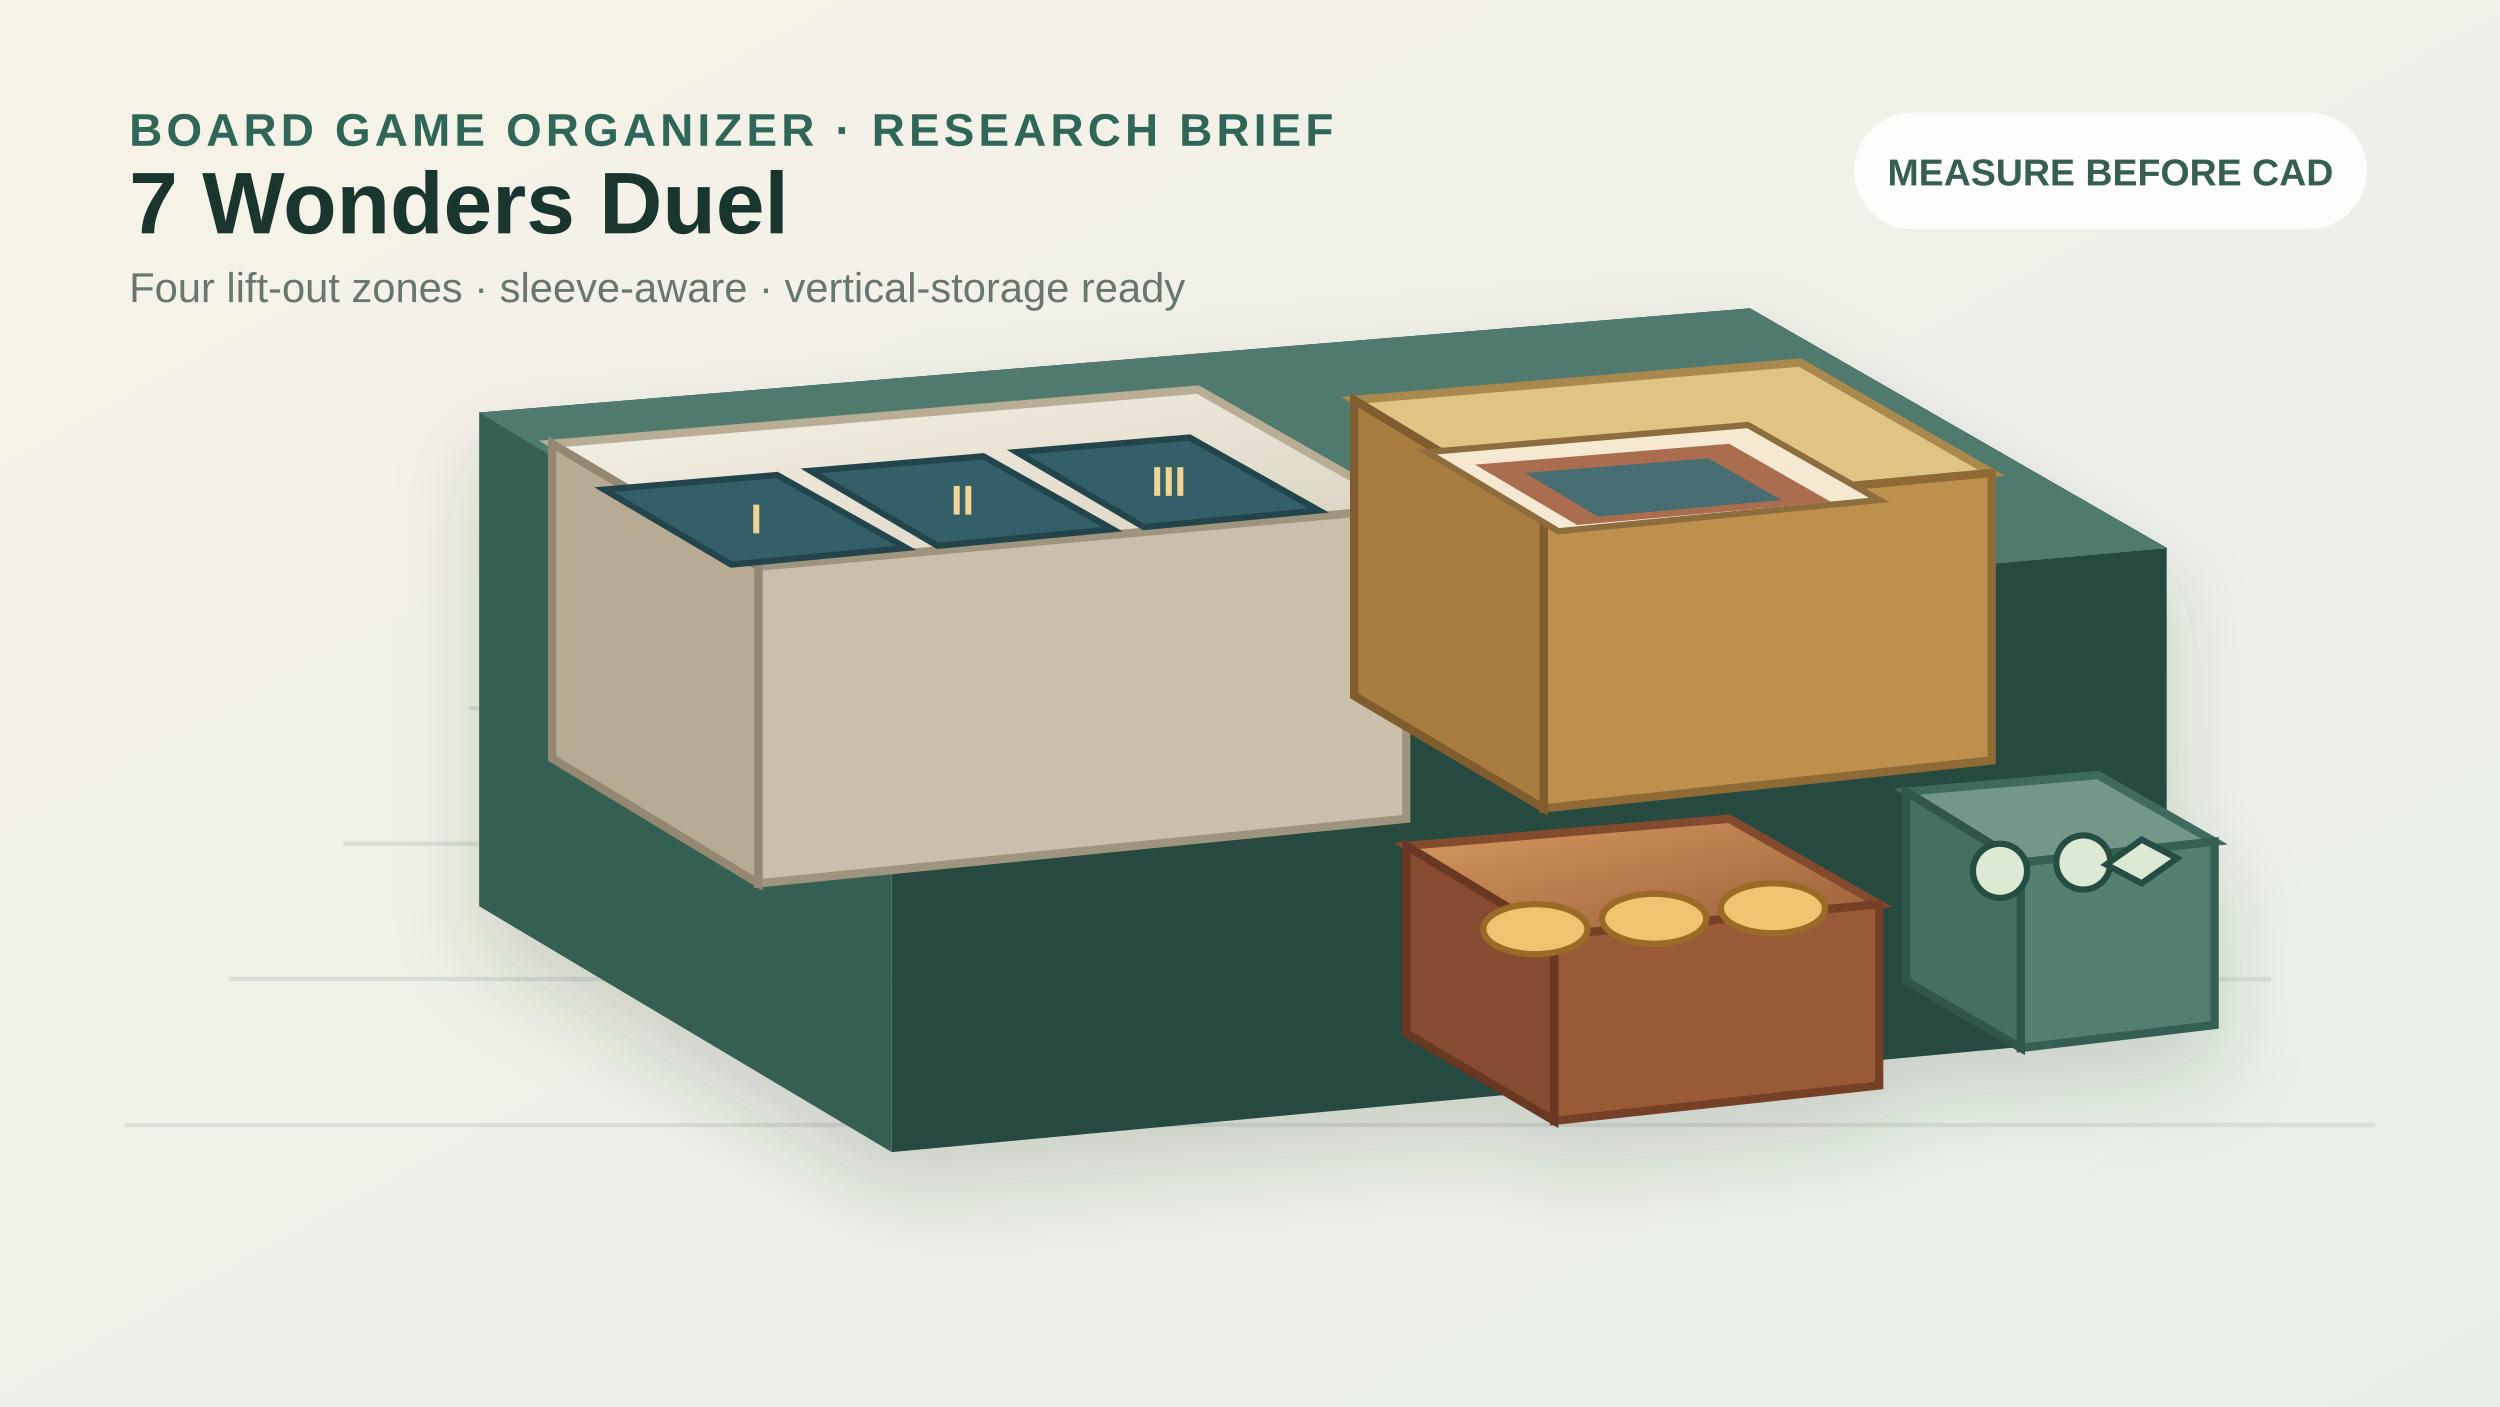
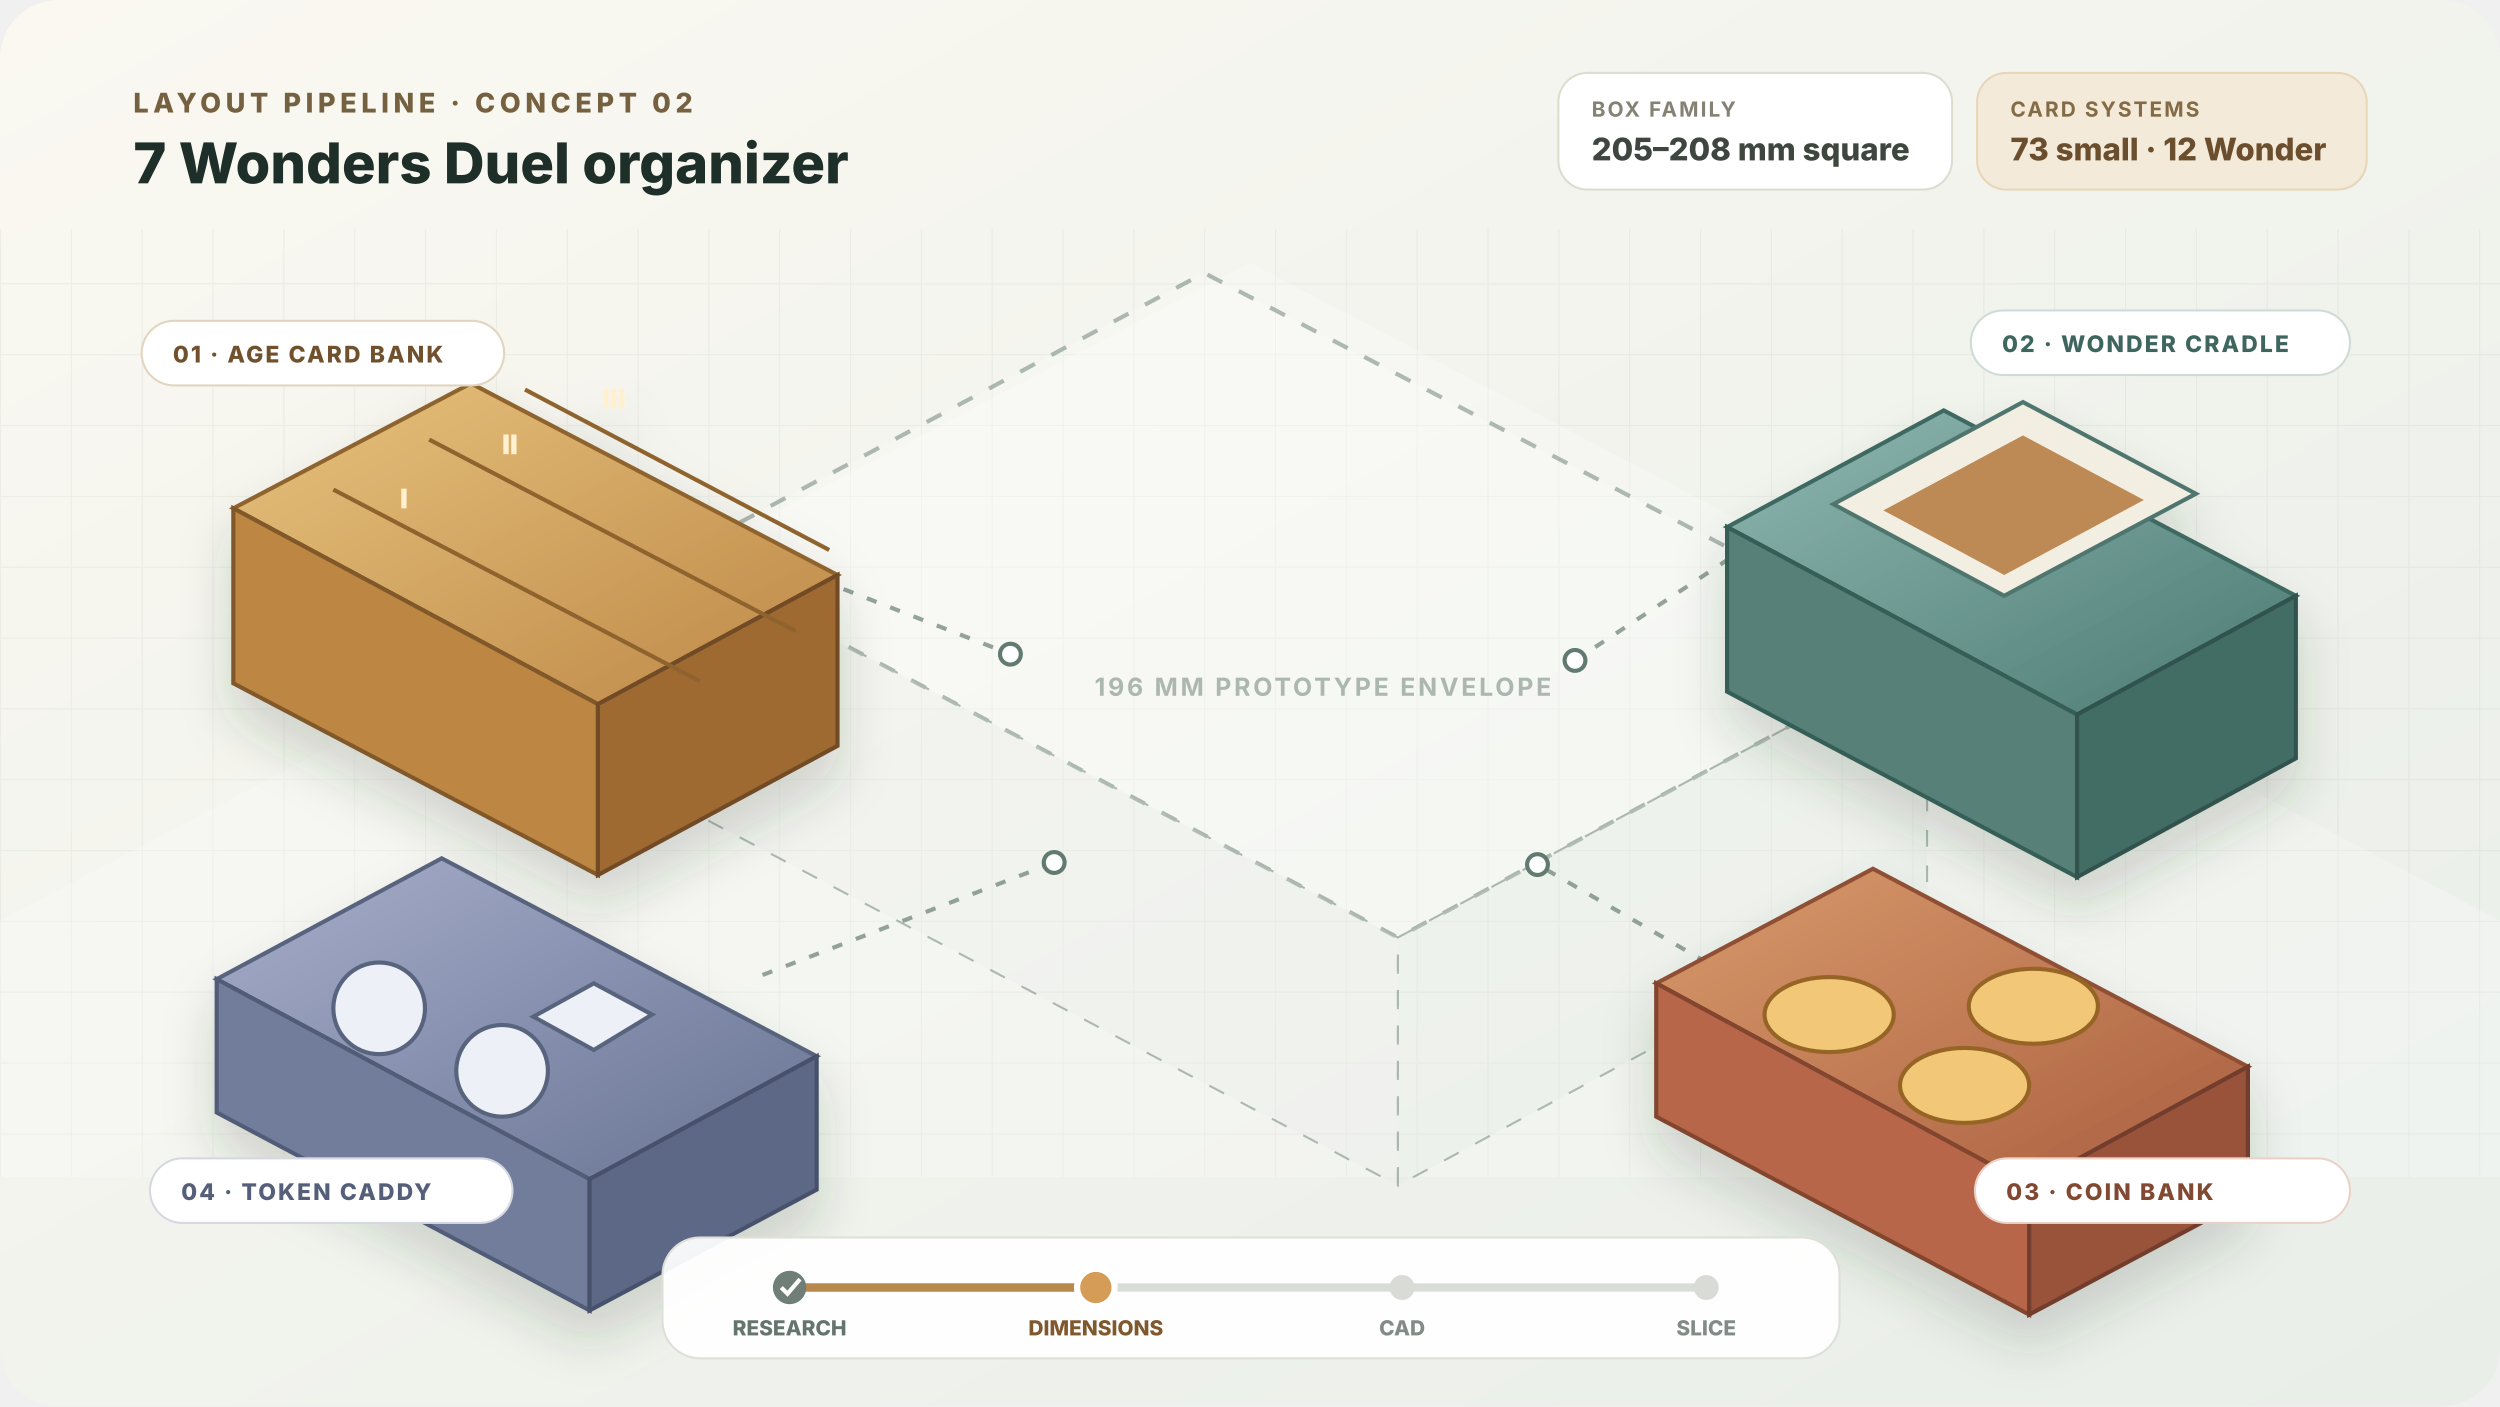
- <svg xmlns="http://www.w3.org/2000/svg" viewBox="0 0 1200 675" role="img" aria-labelledby="title desc">
+ <svg xmlns="http://www.w3.org/2000/svg" width="1200" height="675" viewBox="0 0 1200 675" role="img" aria-labelledby="title desc">
  <defs>
    <linearGradient id="bg" x1="0" y1="0" x2="1" y2="1">
-       <stop stop-color="#f7f2e8" />
-       <stop offset="1" stop-color="#e8efe9" />
+       <stop stop-color="#faf8f1" />
+       <stop offset="1" stop-color="#e9eee9" />
    </linearGradient>
-     <linearGradient id="bronze" x1="0" y1="0" x2="1" y2="1">
-       <stop stop-color="#d69a62" />
-       <stop offset="1" stop-color="#9a5d38" />
+     <linearGradient id="age" x1="0" y1="0" x2="1" y2="1">
+       <stop stop-color="#e7c37e" />
+       <stop offset="1" stop-color="#bd8746" />
    </linearGradient>
-     <linearGradient id="stone" x1="0" y1="0" x2="1" y2="1">
-       <stop stop-color="#f7f3e8" />
-       <stop offset="1" stop-color="#d7d0bf" />
+     <linearGradient id="wonder" x1="0" y1="0" x2="1" y2="1">
+       <stop stop-color="#8eb7b0" />
+       <stop offset="1" stop-color="#4c7b73" />
    </linearGradient>
-     <filter id="shadow" x="-30%" y="-30%" width="160%" height="180%">
-       <feDropShadow dx="0" dy="20" stdDeviation="20" flood-color="#243a34" flood-opacity=".18" />
+     <linearGradient id="coin" x1="0" y1="0" x2="1" y2="1">
+       <stop stop-color="#d99a6c" />
+       <stop offset="1" stop-color="#a95e3f" />
+     </linearGradient>
+     <linearGradient id="token" x1="0" y1="0" x2="1" y2="1">
+       <stop stop-color="#a7aecb" />
+       <stop offset="1" stop-color="#687493" />
+     </linearGradient>
+     <filter id="shadow" x="-40%" y="-40%" width="180%" height="210%">
+       <feDropShadow dx="0" dy="14" stdDeviation="12" flood-color="#253b35" flood-opacity=".18" />
    </filter>
+     <pattern id="grid" width="34" height="34" patternUnits="userSpaceOnUse">
+       <path d="M34 0H0V34" fill="none" stroke="#4c665e" stroke-opacity=".07" />
+     </pattern>
  </defs>
-   <rect width="1200" height="675" fill="url(#bg)" />
-   <path d="M60 540H1140M110 470H1090M165 405H1035M225 340H975" fill="none" stroke="#d9ded7" stroke-width="2" />
-   <g filter="url(#shadow)" transform="translate(120 78)">
-     <path d="M110 120 720 70 920 185 308 240Z" fill="#2f554a" opacity=".16" />
-     <path d="M110 120 720 70 920 185 308 240V475L110 357Z" fill="#365f53" />
-     <path d="M308 240 920 185V418L308 475Z" fill="#26483f" />
-     <path d="M110 120 720 70 920 185 308 240Z" fill="#517a6e" />
-     <g transform="translate(145 135)">
-       <path d="M0 0 310-26 410 31 99 59Z" fill="url(#stone)" stroke="#b8ad95" stroke-width="4" />
-       <path d="M99 59 410 31V180L99 211Z" fill="#c9bfaa" stroke="#9f947e" stroke-width="4" />
-       <path d="M0 0 99 59V211L0 151Z" fill="#b7ab94" stroke="#948873" stroke-width="4" />
-       <g fill="#355f67" stroke="#24454b" stroke-width="3">
-         <path d="M25 22 108 15 170 50 86 58Z" />
-         <path d="M124 13 207 6 269 41 185 49Z" />
-         <path d="M223 4 306-3 368 32 284 40Z" />
+   <rect width="1200" height="675" rx="28" fill="url(#bg)" />
+   <rect y="110" width="1200" height="455" fill="url(#grid)" />
+   <path d="M0 442L600 126l600 316v123H0Z" fill="#fff" opacity=".22" />
+   <g font-family="Inter,Arial,sans-serif">
+     <text x="64" y="54" fill="#75603f" font-size="13" font-weight="800" letter-spacing="2.2">LAYOUT PIPELINE · CONCEPT 02</text>
+     <text x="64" y="88" fill="#1e2e29" font-size="27" font-weight="800">7 Wonders Duel organizer</text>
+     <g transform="translate(748 35)">
+       <rect width="189" height="56" rx="14" fill="#fff" stroke="#dddccf" />
+       <text x="16" y="21" fill="#858174" font-size="10" font-weight="700" letter-spacing="1">BOX FAMILY</text>
+       <text x="16" y="42" fill="#3f463f" font-size="15" font-weight="800">205–208 mm square</text>
+     </g>
+     <g transform="translate(949 35)">
+       <rect width="187" height="56" rx="14" fill="#f4ead9" stroke="#e8d6b8" />
+       <text x="16" y="21" fill="#826b45" font-size="10" font-weight="700" letter-spacing="1">CARD SYSTEMS</text>
+       <text x="16" y="42" fill="#6b4e2d" font-size="15" font-weight="800">73 small · 12 Wonder</text>
+     </g>
+     <g opacity=".55">
+       <path d="M325 267L578 131l347 182-254 137Z" fill="#fff" fill-opacity=".35" stroke="#71857d" stroke-width="2" stroke-dasharray="8 9" />
+       <path d="M325 267v119l346 183V450Z" fill="#d7ddd8" fill-opacity=".2" stroke="#71857d" stroke-dasharray="8 9" />
+       <path d="M671 450l254-137v119L671 569Z" fill="#bdc9c3" fill-opacity=".16" stroke="#71857d" stroke-dasharray="8 9" />
+       <text x="635" y="334" text-anchor="middle" fill="#73837d" font-size="12" font-weight="700" letter-spacing="1.3">196 MM PROTOTYPE ENVELOPE</text>
+     </g>
+     <g fill="none" stroke="#71857d" stroke-width="2" stroke-dasharray="5 7" opacity=".75">
+       <path d="M349 261L485 314" />
+       <path d="M850 255L756 317" />
+       <path d="M366 468L506 414" />
+       <path d="M840 474L738 415" />
+     </g>
+     <g fill="#fff" stroke="#617b71" stroke-width="2">
+       <circle cx="485" cy="314" r="5" />
+       <circle cx="756" cy="317" r="5" />
+       <circle cx="506" cy="414" r="5" />
+       <circle cx="738" cy="415" r="5" />
+     </g>
+     <g transform="translate(112 184)" filter="url(#shadow)">
+       <path d="M0 60L114 0l176 92-115 62Z" fill="url(#age)" stroke="#8e632d" stroke-width="2" />
+       <path d="M0 60v84l175 92v-82Z" fill="#bd8642" stroke="#805929" stroke-width="2" />
+       <path d="M175 154l115-62v82l-115 62Z" fill="#9f6a33" stroke="#704b27" stroke-width="2" />
+       <g stroke="#8e632d" stroke-width="2">
+         <path d="M48 51l176 92" />
+         <path d="M94 27l176 92" />
+         <path d="M140 3l146 77" />
      </g>
-       <g fill="#f1d595" font-family="Arial, sans-serif" font-weight="700" font-size="20" text-anchor="middle">
-         <text x="98" y="43">I</text>
-         <text x="197" y="34">II</text>
-         <text x="296" y="25">III</text>
+       <g fill="#fff1d0" font-size="13" font-weight="900">
+         <text x="80" y="60">I</text>
+         <text x="129" y="34">II</text>
+         <text x="177" y="12">III</text>
      </g>
    </g>
-     <g transform="translate(530 114)">
-       <path d="M0 0 214-18 306 35 91 55Z" fill="#dfc486" stroke="#a9894d" stroke-width="4" />
-       <path d="M91 55 306 35V173L91 196Z" fill="#bd914e" stroke="#8f6b35" stroke-width="4" />
-       <path d="M0 0 91 55V196L0 142Z" fill="#a97b3f" stroke="#805b2e" stroke-width="4" />
-       <path d="M35 25 189 12 252 48 98 63Z" fill="#f5ead1" stroke="#8d6d3d" stroke-width="3" />
-       <path d="M58 31 180 21 229 49 107 60Z" fill="#aa6d50" />
-       <path d="M82 35 170 28 205 48 117 56Z" fill="#466c71" />
+     <g transform="translate(68 154)">
+       <rect width="174" height="31" rx="15.5" fill="#fff" stroke="#e1d5bf" />
+       <text x="15" y="20" fill="#71512d" font-size="11" font-weight="800" letter-spacing="1">01 · AGE CARD BANK</text>
    </g>
-     <g transform="translate(555 328)">
-       <path d="M0 0 155-13 227 28 71 43Z" fill="url(#bronze)" stroke="#824b2f" stroke-width="4" />
-       <path d="M71 43 227 28V115L71 132Z" fill="#995a38" stroke="#754128" stroke-width="4" />
-       <path d="M0 0 71 43V132L0 90Z" fill="#874c31" stroke="#683722" stroke-width="4" />
-       <g fill="#f0c36f" stroke="#9a6a26" stroke-width="3">
-         <ellipse cx="62" cy="40" rx="25" ry="12" />
-         <ellipse cx="119" cy="35" rx="25" ry="12" />
-         <ellipse cx="176" cy="30" rx="25" ry="12" />
+     <g transform="translate(829 179)" filter="url(#shadow)">
+       <path d="M0 74L104 18l169 89-105 57Z" fill="url(#wonder)" stroke="#3c6961" stroke-width="2" />
+       <path d="M0 74v79l168 89v-78Z" fill="#568078" stroke="#365e57" stroke-width="2" />
+       <path d="M168 164l105-57v78l-105 57Z" fill="#426d65" stroke="#30534d" stroke-width="2" />
+       <path d="M51 63l91-49 83 44-92 49Z" fill="#f2eee2" stroke="#50766e" stroke-width="2" />
+       <path d="M75 66l67-36 58 31-67 36Z" fill="#bd8a55" />
+     </g>
+     <g transform="translate(946 149)">
+       <rect width="182" height="31" rx="15.5" fill="#fff" stroke="#cfdbd7" />
+       <text x="15" y="20" fill="#3e665f" font-size="11" font-weight="800" letter-spacing="1">02 · WONDER CRADLE</text>
+     </g>
+     <g transform="translate(795 411)" filter="url(#shadow)">
+       <path d="M0 61L104 6l180 95-105 57Z" fill="url(#coin)" stroke="#8e4f35" stroke-width="2" />
+       <path d="M0 61v64l179 95v-62Z" fill="#b86648" stroke="#82442f" stroke-width="2" />
+       <path d="M179 158l105-57v63l-105 56Z" fill="#99523a" stroke="#733d2d" stroke-width="2" />
+       <g fill="#f2c878" stroke="#966525" stroke-width="2">
+         <ellipse cx="83" cy="76" rx="31" ry="18" />
+         <ellipse cx="148" cy="110" rx="31" ry="18" />
+         <ellipse cx="181" cy="72" rx="31" ry="18" />
      </g>
    </g>
-     <g transform="translate(795 302)">
-       <path d="M0 0 92-8 148 24 55 34Z" fill="#739889" stroke="#3f6a5d" stroke-width="4" />
-       <path d="M55 34 148 24V112L55 123Z" fill="#527e6f" stroke="#365e52" stroke-width="4" />
-       <path d="M0 0 55 34V123L0 91Z" fill="#446f61" stroke="#305448" stroke-width="4" />
-       <g fill="#dce9d5" stroke="#284d43" stroke-width="3">
-         <circle cx="45" cy="38" r="13" />
-         <circle cx="85" cy="34" r="13" />
-         <path d="M113 23l17 9-17 12-17-9z" />
+     <g transform="translate(948 556)">
+       <rect width="180" height="31" rx="15.5" fill="#fff" stroke="#ead2c6" />
+       <text x="15" y="20" fill="#814932" font-size="11" font-weight="800" letter-spacing="1">03 · COIN BANK</text>
+     </g>
+     <g transform="translate(104 409)" filter="url(#shadow)">
+       <path d="M0 61L108 3l180 95-109 59Z" fill="url(#token)" stroke="#59647e" stroke-width="2" />
+       <path d="M0 61v64l179 95v-63Z" fill="#727d9c" stroke="#515c77" stroke-width="2" />
+       <path d="M179 157l109-59v64l-109 58Z" fill="#5d6887" stroke="#46516c" stroke-width="2" />
+       <g fill="#edf0f6" stroke="#59647e" stroke-width="2">
+         <circle cx="78" cy="75" r="22" />
+         <circle cx="137" cy="105" r="22" />
+         <path d="M181 63l28 15-28 17-29-16Z" />
+       </g>
+     </g>
+     <g transform="translate(72 556)">
+       <rect width="174" height="31" rx="15.5" fill="#fff" stroke="#d5d8e2" />
+       <text x="15" y="20" fill="#555f79" font-size="11" font-weight="800" letter-spacing="1">04 · TOKEN CADDY</text>
+     </g>
+     <g transform="translate(318 594)">
+       <rect width="565" height="58" rx="18" fill="#fff" fill-opacity=".94" stroke="#dedfd8" />
+       <path d="M61 24H501" stroke="#dadcd7" stroke-width="4" stroke-linecap="round" />
+       <path d="M61 24H208" stroke="#b7894d" stroke-width="4" stroke-linecap="round" />
+       <g font-size="10" font-weight="800" text-anchor="middle">
+         <circle cx="61" cy="24" r="8" fill="#6f7e76" />
+         <path d="M57 24l3 3 6-7" fill="none" stroke="#fff" stroke-width="2" />
+         <text x="61" y="47" fill="#65746d">RESEARCH</text>
+         <circle cx="208" cy="24" r="9" fill="#d59c58" stroke="#fff" stroke-width="3" />
+         <text x="208" y="47" fill="#80582d">DIMENSIONS</text>
+         <circle cx="355" cy="24" r="6" fill="#d8dbd6" />
+         <text x="355" y="47" fill="#828b86">CAD</text>
+         <circle cx="501" cy="24" r="6" fill="#d8dbd6" />
+         <text x="501" y="47" fill="#828b86">SLICE</text>
      </g>
    </g>
  </g>
-   <g font-family="Arial, sans-serif">
-     <text x="62" y="70" fill="#2f6657" font-size="22" font-weight="700" letter-spacing="2">BOARD GAME ORGANIZER · RESEARCH BRIEF</text>
-     <text x="62" y="112" fill="#19352d" font-size="42" font-weight="800">7 Wonders Duel</text>
-     <text x="62" y="145" fill="#67766f" font-size="20">Four lift-out zones · sleeve-aware · vertical-storage ready</text>
-     <rect x="890" y="54" width="246" height="56" rx="28" fill="#fff" opacity=".88" />
-     <text x="1013" y="89" text-anchor="middle" fill="#365f53" font-size="18" font-weight="700">MEASURE BEFORE CAD</text>
-   </g>
</svg>
